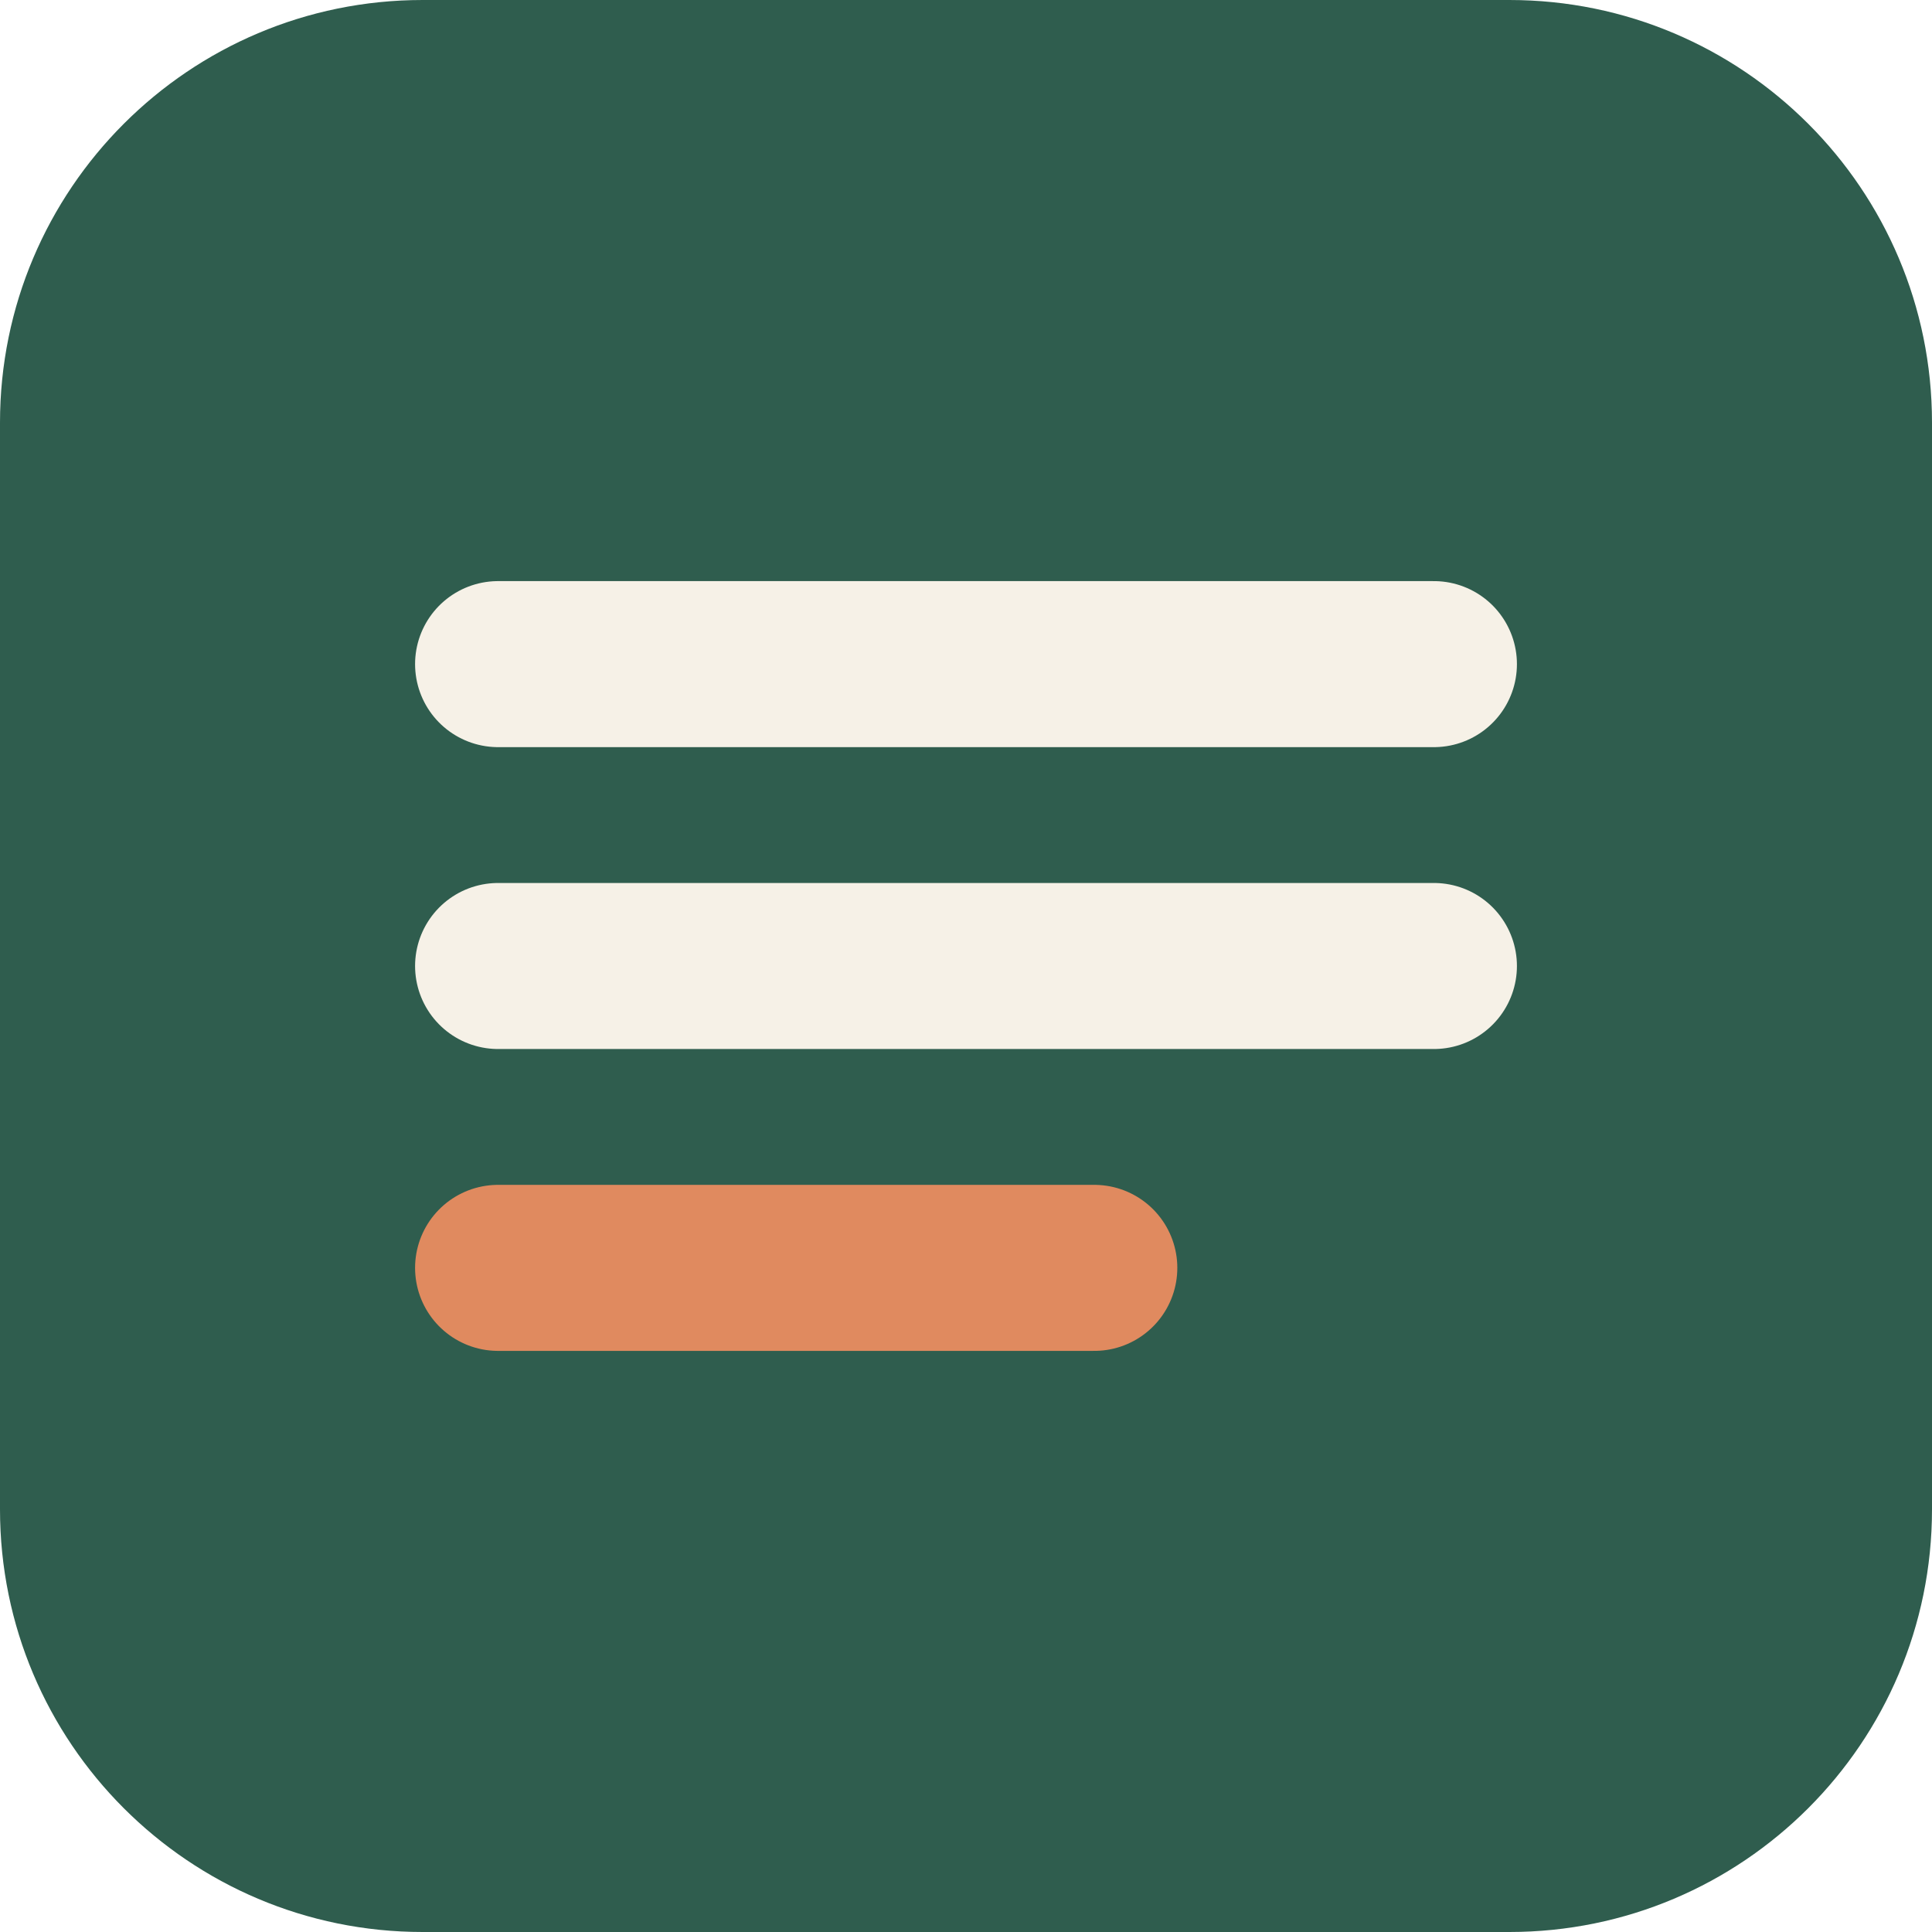
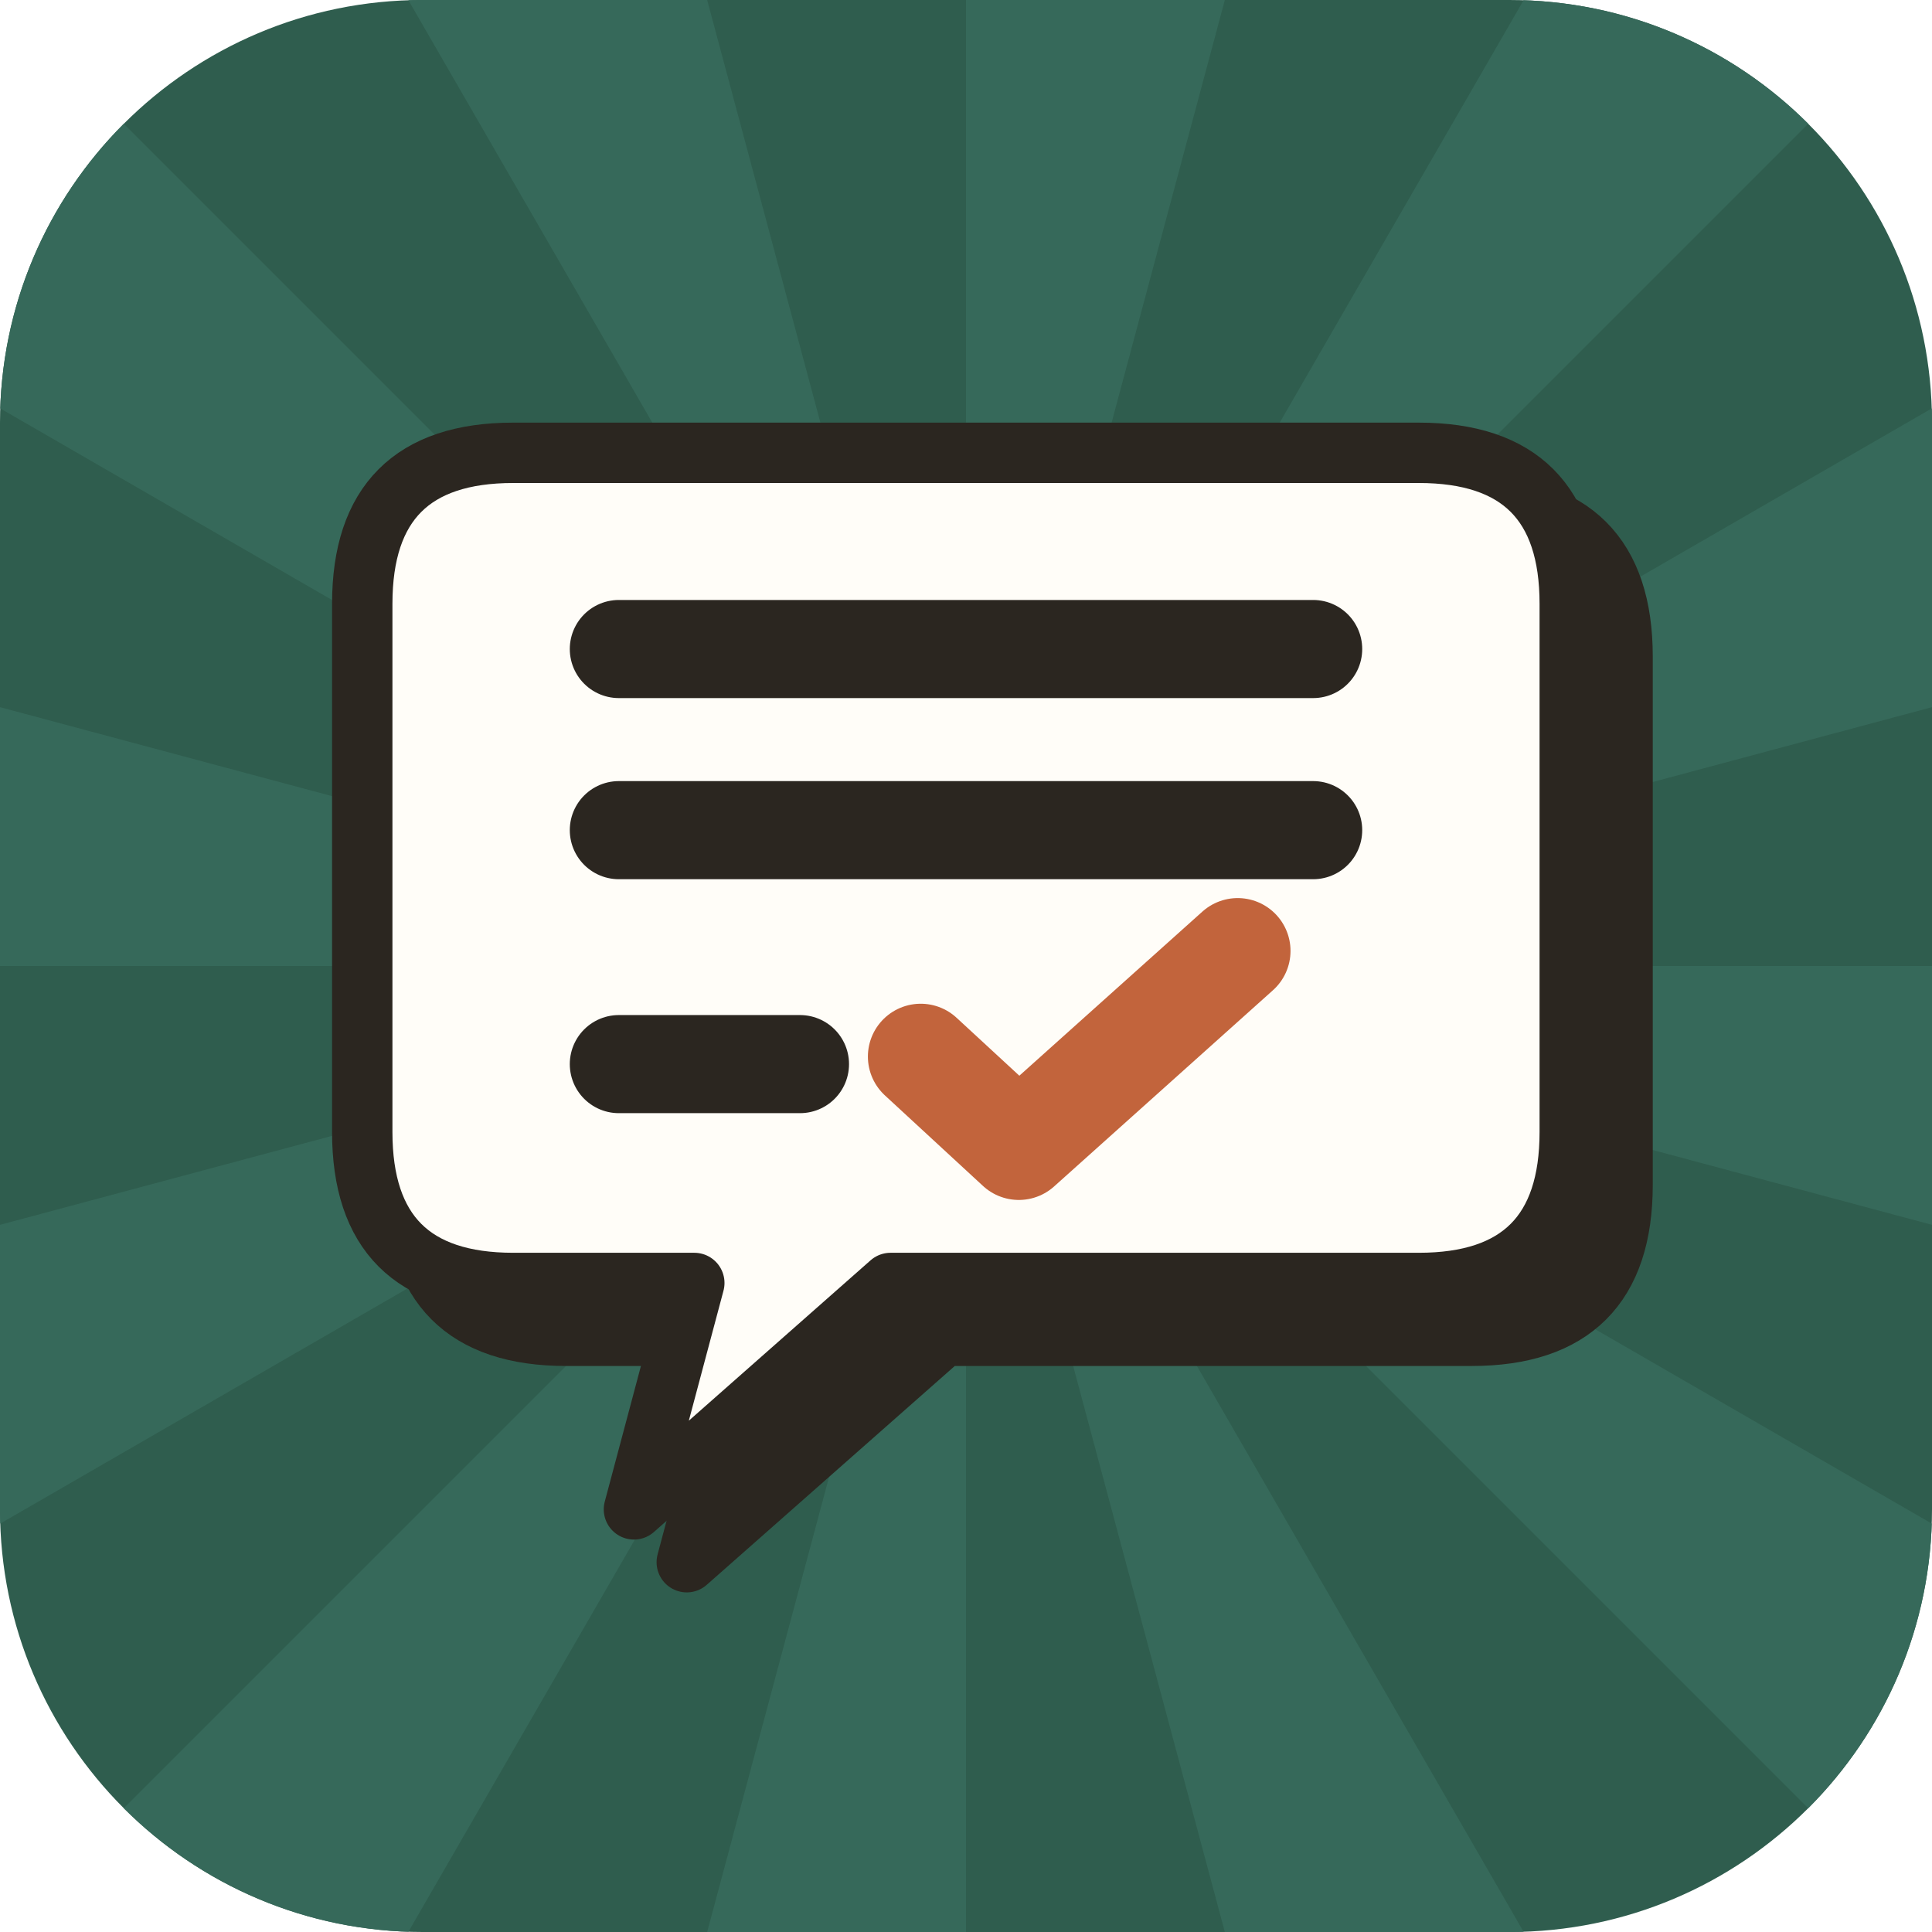
<svg xmlns="http://www.w3.org/2000/svg" viewBox="0 0 512 512">
-   <rect width="512" height="512" rx="112" fill="#2F5D4E" />
-   <g stroke-linecap="round" stroke-width="44">
-     <line x1="132" y1="176" x2="380" y2="176" stroke="#F6F1E7" />
-     <line x1="132" y1="256" x2="380" y2="256" stroke="#F6F1E7" />
-     <line x1="132" y1="336" x2="290" y2="336" stroke="#E08A5F" />
+   <defs>
+     <clipPath id="c">
+       <rect width="512" height="512" rx="112" />
+     </clipPath>
+   </defs>
+   <g clip-path="url(#c)">
+     <rect width="512" height="512" fill="#2f5d4e" />
+     <path d="M256 256 L856 256 L835.555 411.291 ZM256 256 L775.615 556 L680.264 680.264 ZM256 256 L556 775.615 L411.291 835.555 ZM256 256 L256 856 L100.709 835.555 ZM256 256 L-44 775.615 L-168.264 680.264 ZM256 256 L-263.615 556 L-323.555 411.291 ZM256 256 L-344 256 L-323.555 100.709 ZM256 256 L-263.615 -44 L-168.264 -168.264 ZM256 256 L-44 -263.615 L100.709 -323.555 ZM256 256 L256 -344 L411.291 -323.555 ZM256 256 L556 -263.615 L680.264 -168.264 ZM256 256 L775.615 -44 L835.555 100.709 Z" fill="#36695a" />
+     <path transform="translate(14 14)" d="M136 120 H376 Q416 120 416 160 V300 Q416 340 376 340 H236 L168 400 L184 340 H136 Q96 340 96 300 V160 Q96 120 136 120 Z" fill="#2b2620" stroke="#2b2620" stroke-width="16" stroke-linejoin="round" />
+     <path transform="translate(0 0)" d="M136 120 H376 Q416 120 416 160 V300 Q416 340 376 340 H236 L168 400 L184 340 H136 Q96 340 96 300 V160 Q96 120 136 120 Z" fill="#fffdf8" stroke="#2b2620" stroke-width="16" stroke-linejoin="round" />
+     <g stroke-linecap="round" stroke-width="26">
+       <line x1="164" y1="172" x2="348" y2="172" stroke="#2b2620" />
+       <line x1="164" y1="220" x2="348" y2="220" stroke="#2b2620" />
+       <line x1="164" y1="282" x2="212" y2="282" stroke="#2b2620" />
+     </g>
+     <path d="M244 280 L270 304 L328 252" fill="none" stroke="#c2643c" stroke-width="28" stroke-linecap="round" stroke-linejoin="round" />
  </g>
</svg>
